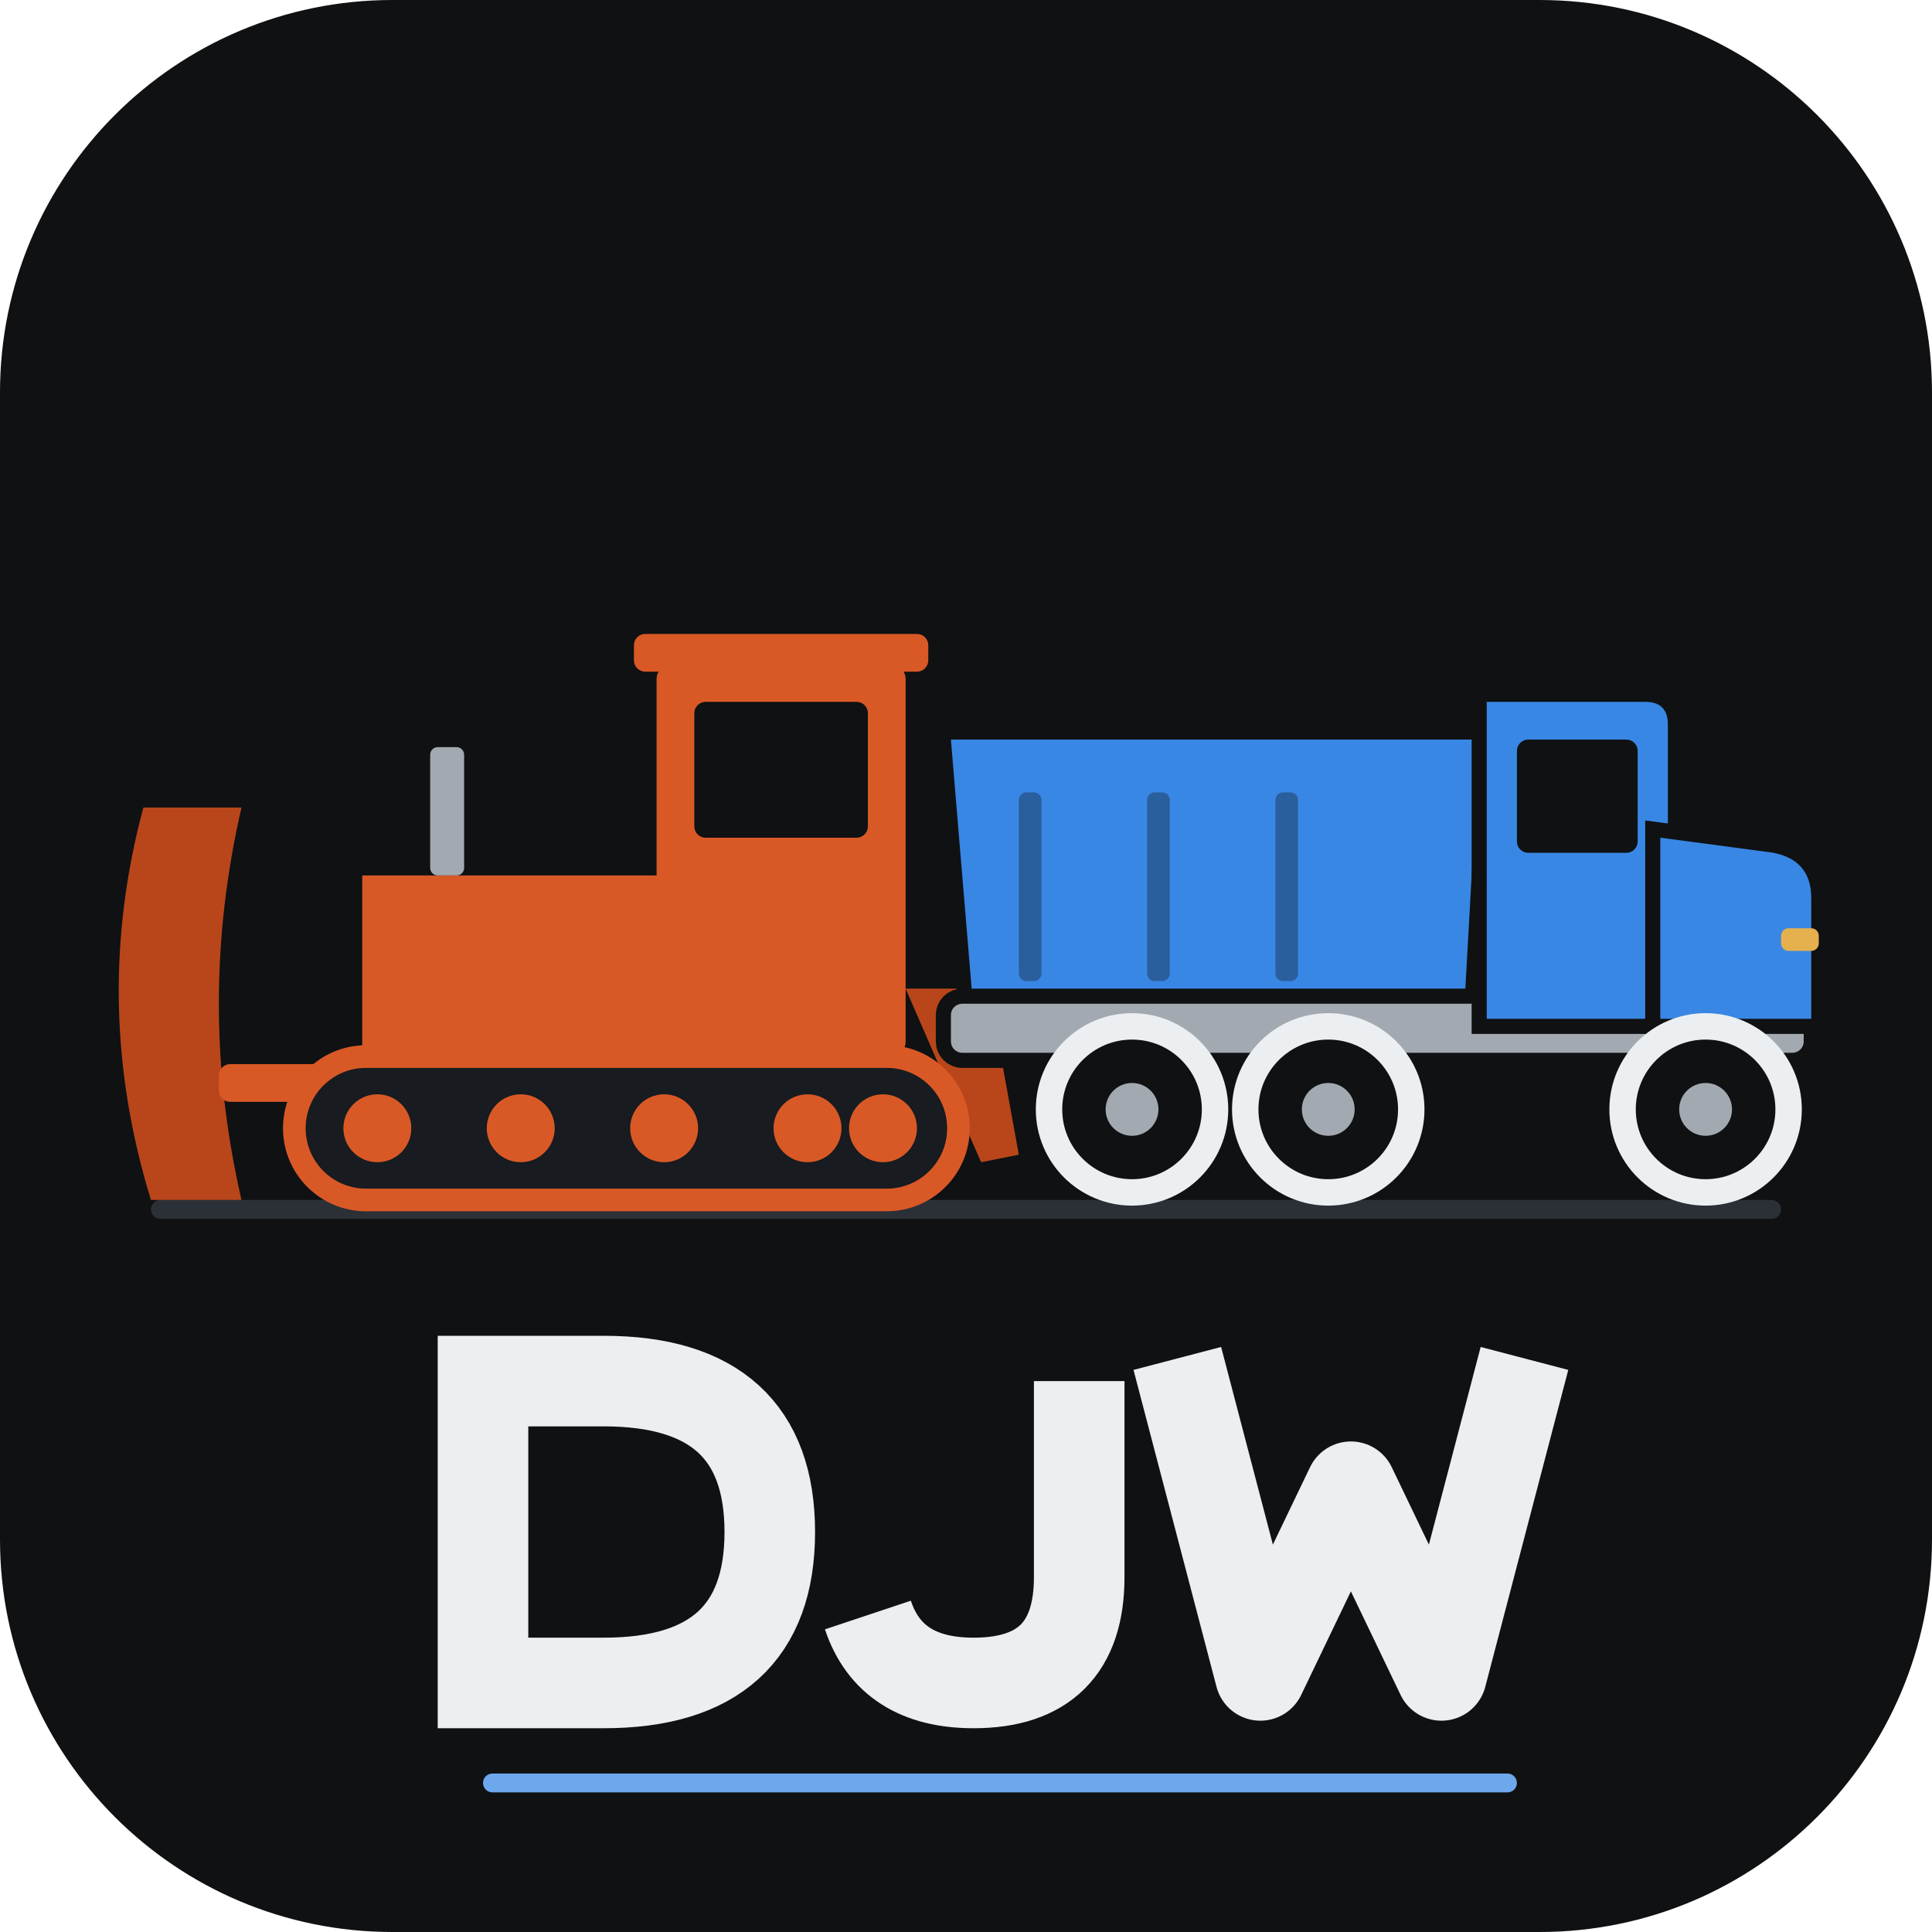
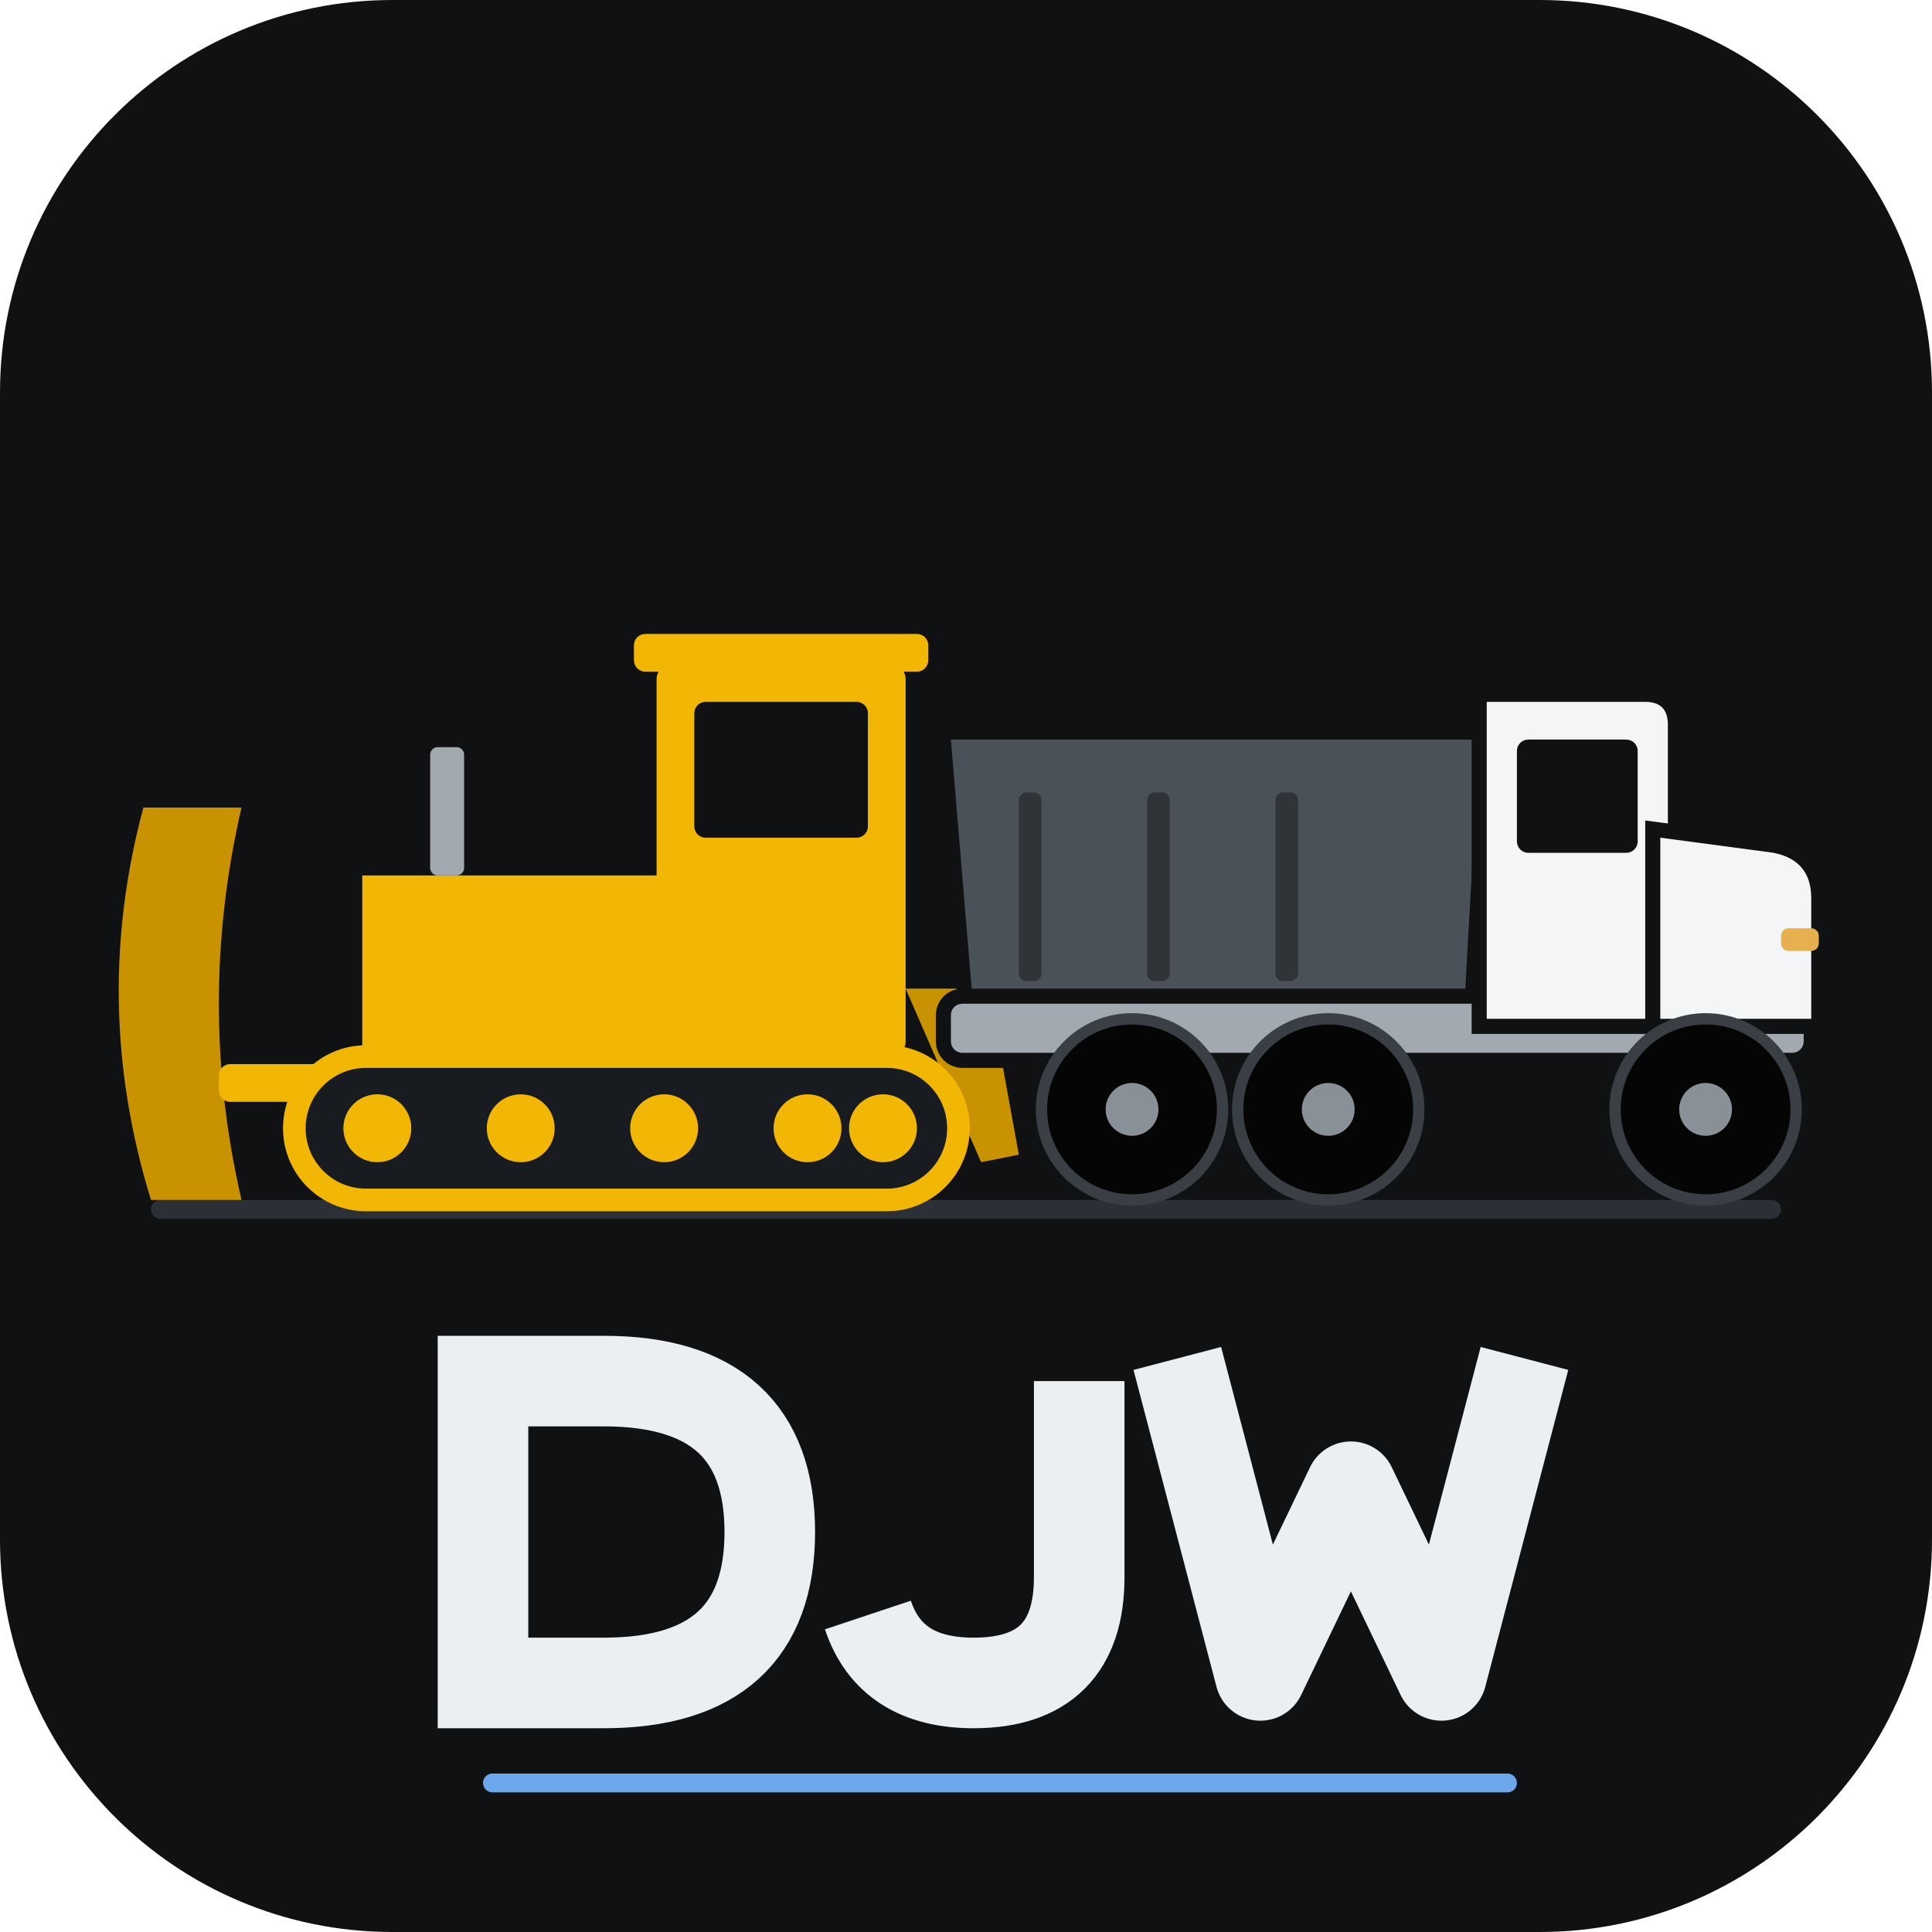
<svg xmlns="http://www.w3.org/2000/svg" viewBox="0 0 512 512" role="img" aria-label="DJW volqueta y bulldozer">
  <rect width="512" height="512" rx="104" fill="#0f1113" />
  <rect x="40" y="318" width="432" height="5" rx="2.5" fill="#2b3036" />
-   <g fill="#d95926">
-     <path d="M38 214 Q24 266 40 318 L64 318 Q52 266 64 214 Z" fill="#b8461a" />
+   <g fill="#f2b705">
+     <path d="M38 214 Q24 266 40 318 L64 318 Q52 266 64 214 Z" fill="#c99200" />
    <rect x="58" y="282" width="56" height="10" rx="3" />
    <path d="M96 232 L176 232 L176 280 L96 280 Z" />
    <rect x="114" y="198" width="9" height="34" rx="2" fill="#a3a9b0" />
    <rect x="168" y="168" width="78" height="10" rx="3" />
    <rect x="174" y="176" width="66" height="104" rx="4" />
    <rect x="184" y="186" width="46" height="36" rx="3" fill="#0f1113" />
-     <path d="M240 262 L262 262 L270 306 L260 308 Z" fill="#b8461a" />
+     <path d="M240 262 L262 262 L270 306 L260 308 Z" fill="#c99200" />
  </g>
-   <rect x="78" y="280" width="176" height="38" rx="19" fill="#181b1f" stroke="#d95926" stroke-width="6" />
-   <g fill="#d95926">
+   <rect x="78" y="280" width="176" height="38" rx="19" fill="#181b1f" stroke="#f2b705" stroke-width="6" />
+   <g fill="#f2b705">
    <circle cx="100" cy="299" r="9" />
    <circle cx="138" cy="299" r="9" />
    <circle cx="176" cy="299" r="9" />
    <circle cx="214" cy="299" r="9" />
    <circle cx="234" cy="299" r="9" />
  </g>
  <g stroke="#0f1113" stroke-width="8" paint-order="stroke">
-     <path d="M252 196 L392 196 L388 268 L258 268 Z" fill="#3987e5" />
+     <path d="M252 196 L392 196 L388 268 L258 268 Z" fill="#4b5158" />
    <rect x="252" y="266" width="226" height="13" rx="3" fill="#a3a9b0" />
-     <path d="M394 186 L436 186 Q442 186 442 192 L442 270 L394 270 Z" fill="#3987e5" />
-     <path d="M440 222 L470 226 Q480 228 480 238 L480 270 L440 270 Z" fill="#3987e5" />
+     <path d="M394 186 L436 186 Q442 186 442 192 L442 270 L394 270 Z" fill="#f4f5f6" />
+     <path d="M440 222 L470 226 Q480 228 480 238 L480 270 L440 270 Z" fill="#f4f5f6" />
  </g>
  <g fill="#0f1113">
-     <rect x="270" y="210" width="6" height="50" rx="2" opacity=".35" />
-     <rect x="304" y="210" width="6" height="50" rx="2" opacity=".35" />
-     <rect x="338" y="210" width="6" height="50" rx="2" opacity=".35" />
+     <rect x="270" y="210" width="6" height="50" rx="2" opacity=".45" />
+     <rect x="304" y="210" width="6" height="50" rx="2" opacity=".45" />
+     <rect x="338" y="210" width="6" height="50" rx="2" opacity=".45" />
    <rect x="402" y="196" width="32" height="30" rx="3" />
  </g>
  <rect x="472" y="246" width="10" height="6" rx="2" fill="#e6b04f" />
-   <g stroke="#eceff2" stroke-width="7" fill="#0f1113">
-     <circle cx="300" cy="294" r="22" />
-     <circle cx="352" cy="294" r="22" />
-     <circle cx="452" cy="294" r="22" />
+   <g stroke="#3a3f45" stroke-width="3" fill="#050505">
+     <circle cx="300" cy="294" r="24" />
+     <circle cx="352" cy="294" r="24" />
+     <circle cx="452" cy="294" r="24" />
  </g>
-   <g fill="#a3a9b0">
+   <g fill="#8a9097">
    <circle cx="300" cy="294" r="7" />
    <circle cx="352" cy="294" r="7" />
    <circle cx="452" cy="294" r="7" />
  </g>
  <g fill="none" stroke="#eceff2" stroke-width="24" stroke-linejoin="miter" stroke-linecap="butt">
    <path d="M128 366 V446 H160 Q204 446 204 406 Q204 366 160 366 Z" />
    <path d="M286 366 V418 Q286 446 258 446 Q236 446 230 428" />
    <path d="M312 360 L334 444 L358 394 L382 444 L404 360" stroke-linejoin="round" />
  </g>
  <rect x="128" y="470" width="274" height="5" rx="2.5" fill="#6da7ec" />
</svg>
